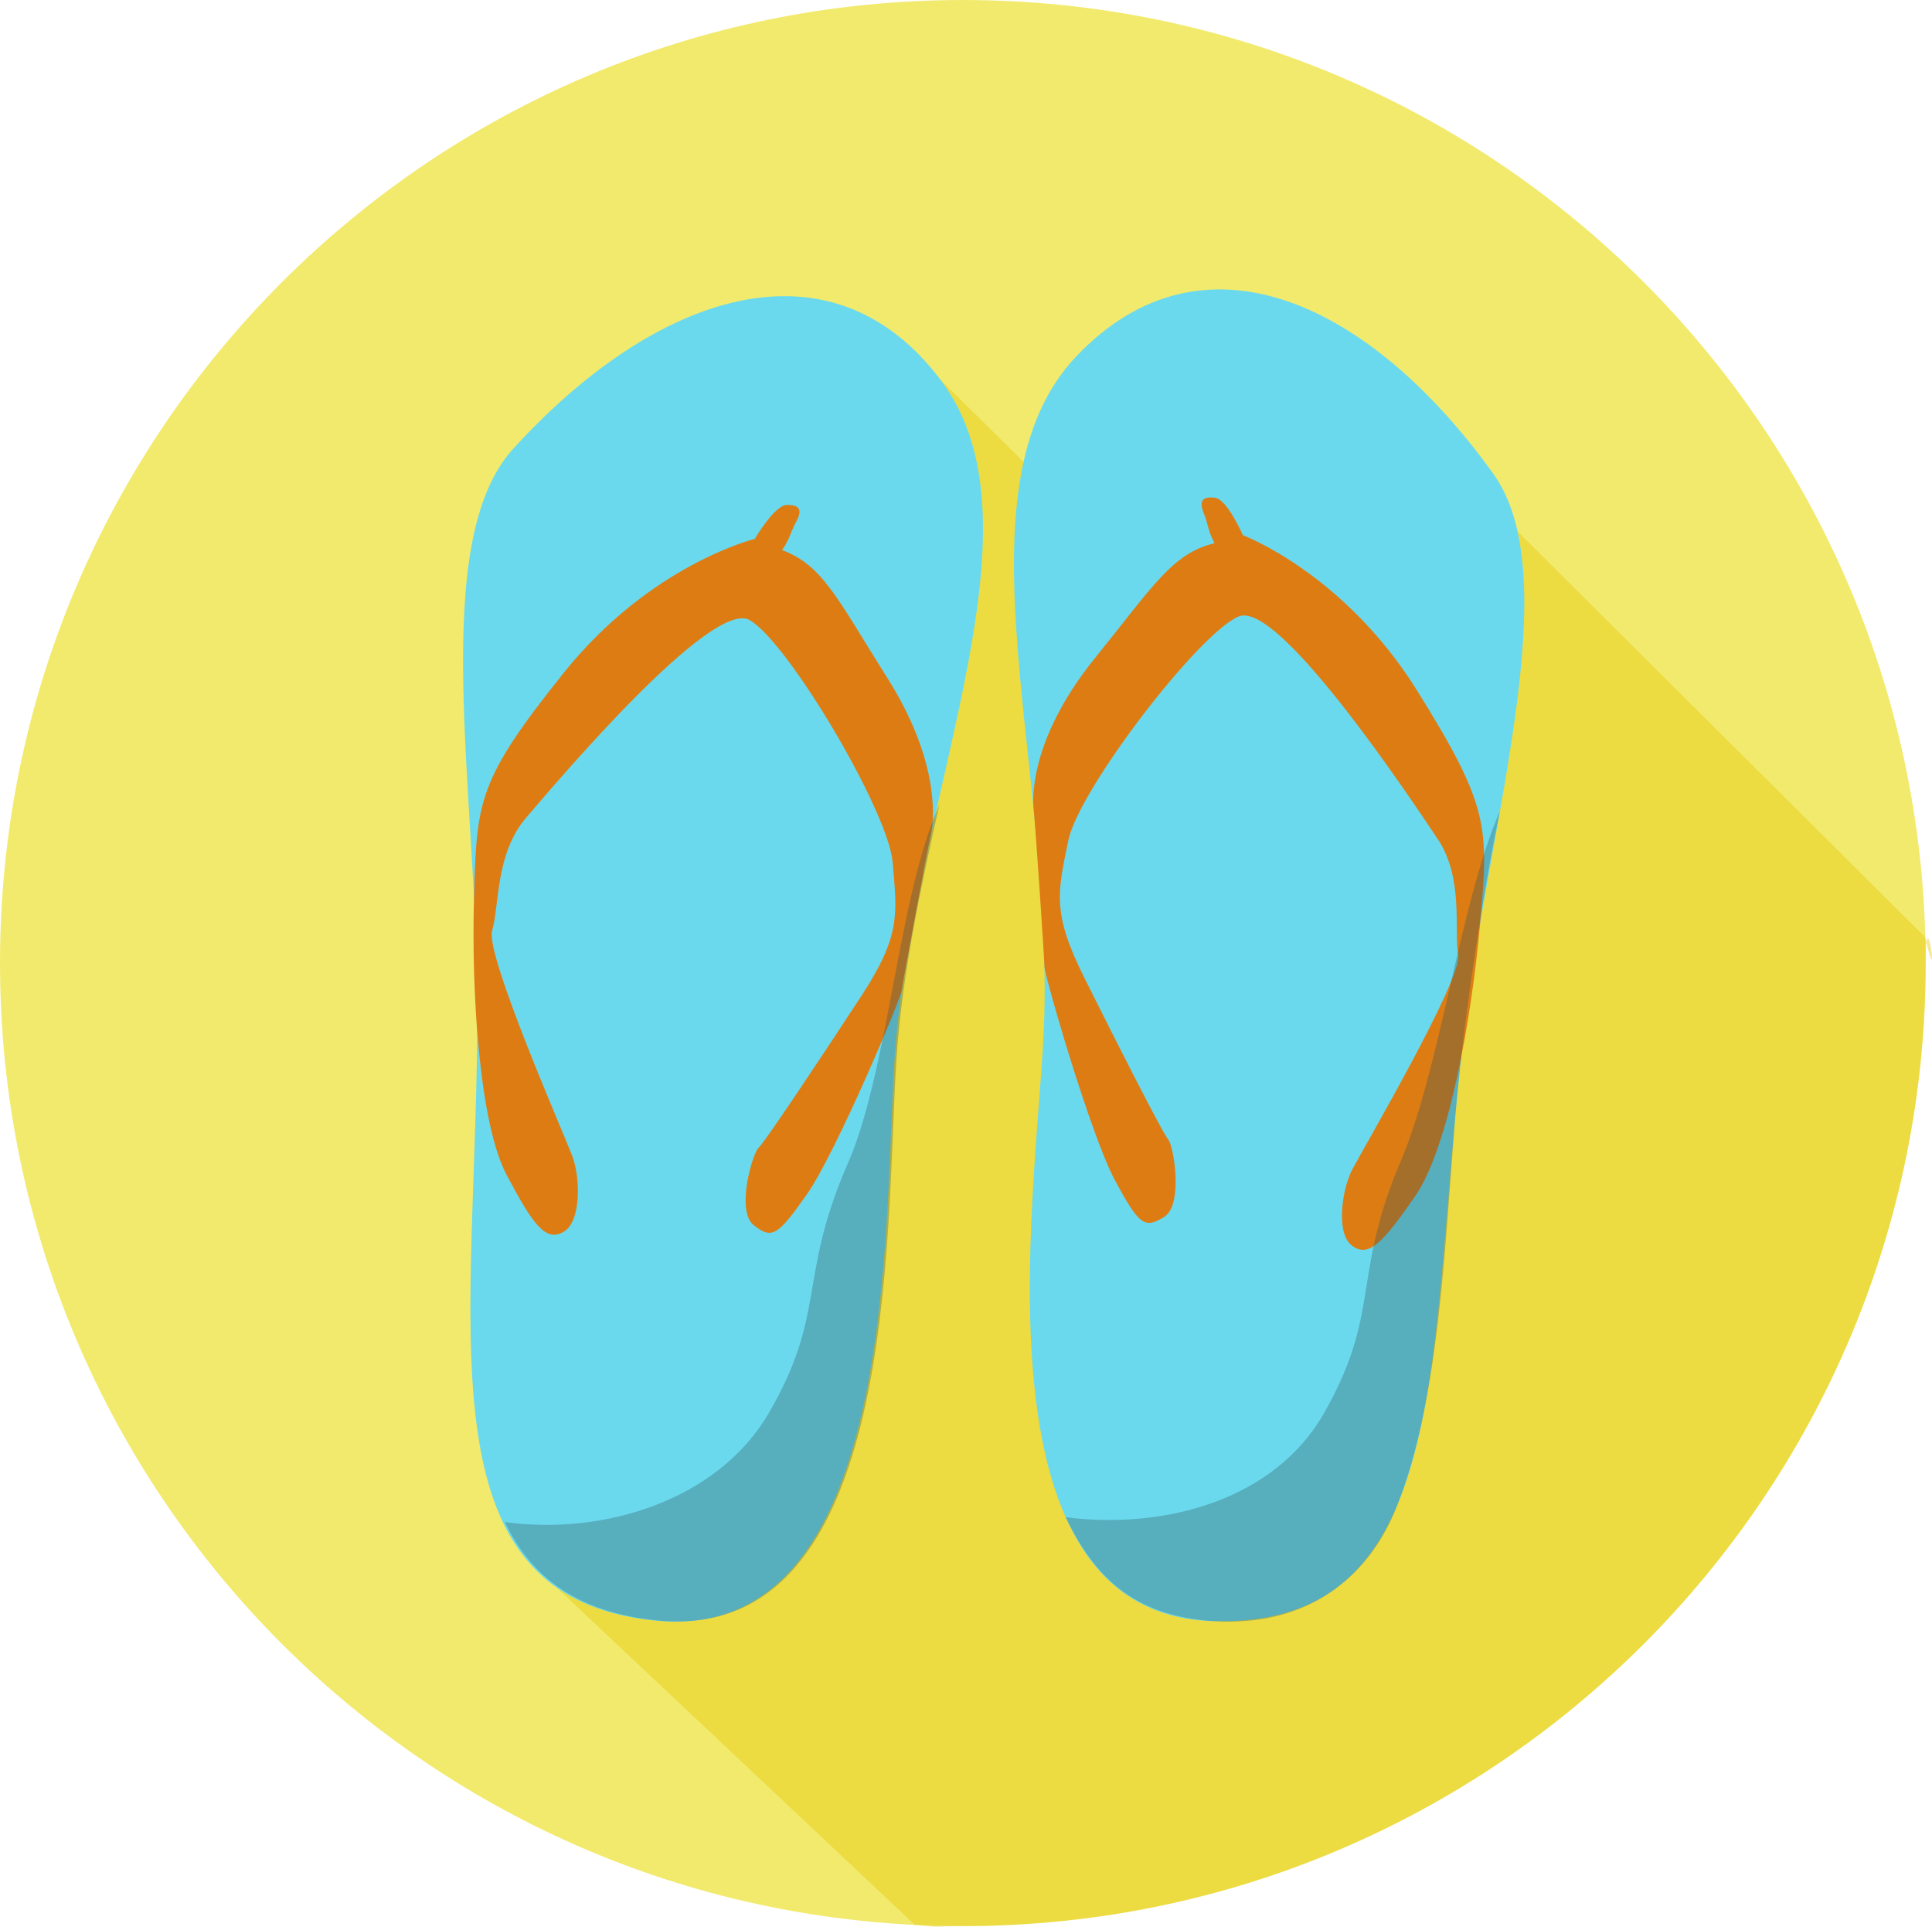
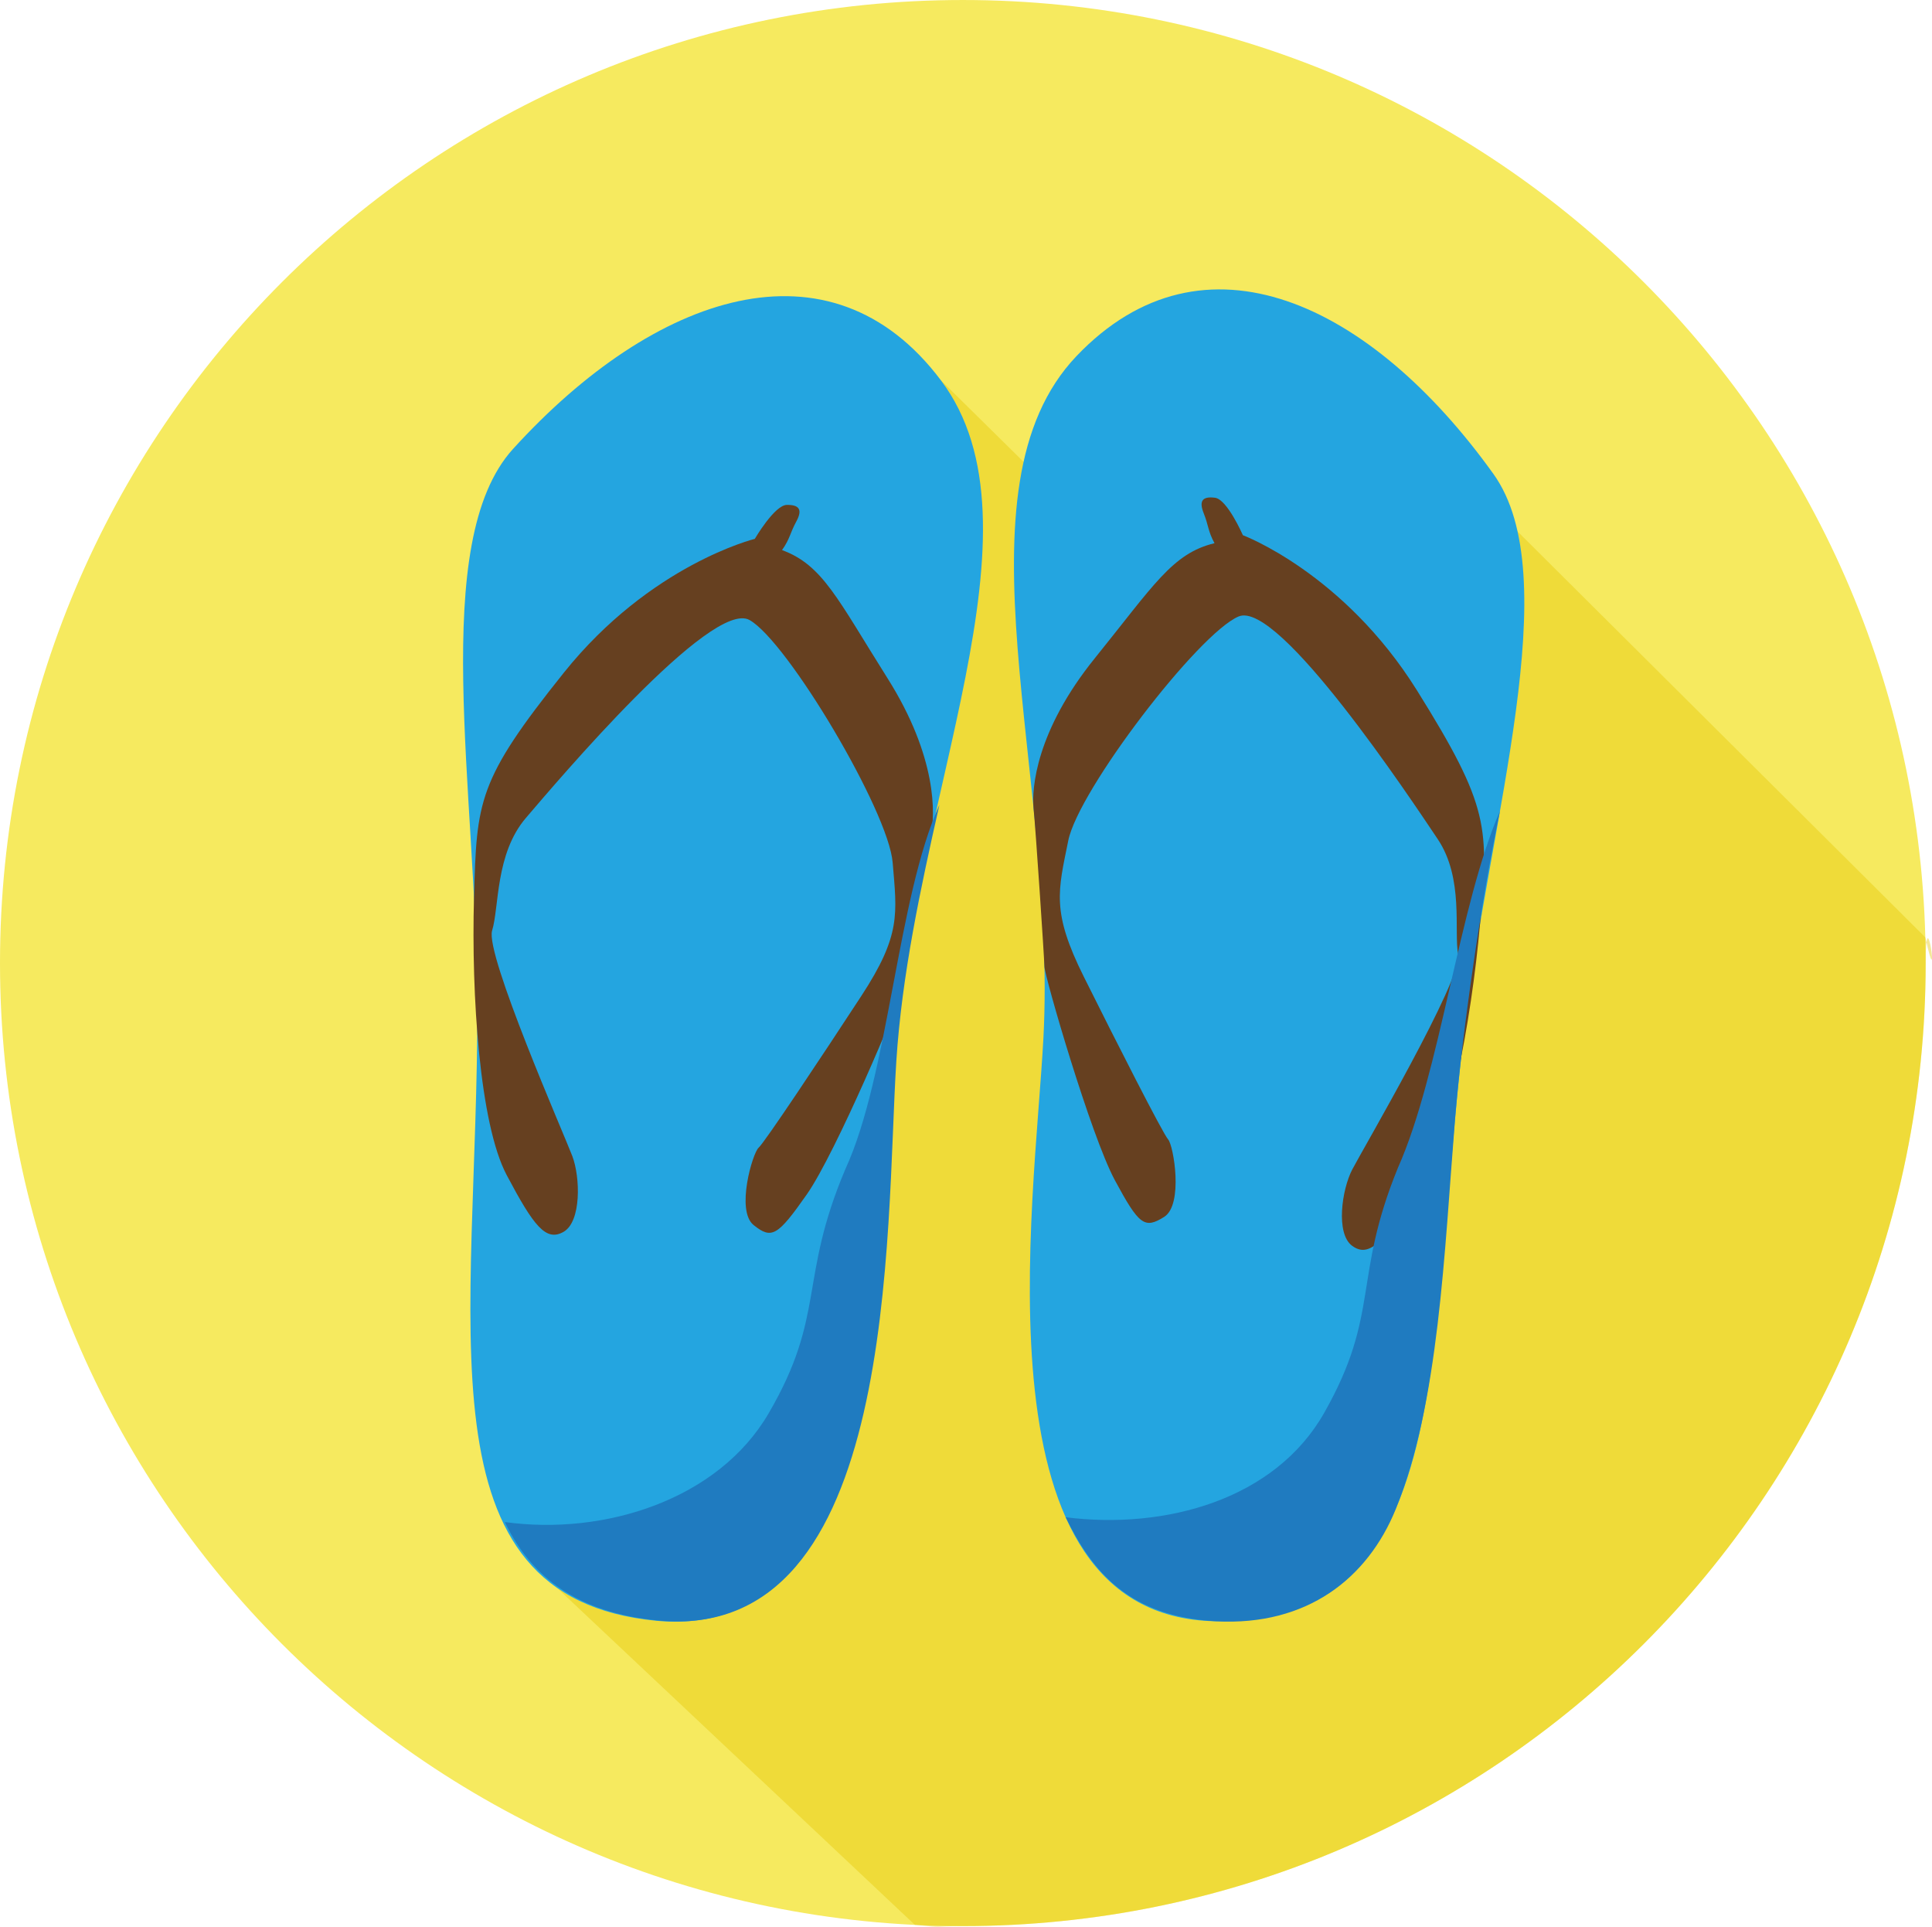
- <svg xmlns="http://www.w3.org/2000/svg" version="1.1" id="Layer_1" x="0px" y="0px" width="299.564px" height="298.681px" viewBox="0 0 299.564 298.681" enable-background="new 0 0 299.564 298.681" xml:space="preserve">
-   <circle fill="#F2EA6D" cx="149.291" cy="149.292" r="149.291" />
-   <path opacity="0.4" fill="#E3C500" d="M298.581,149.292c0-11.104,2.246,6.433-0.053-3.979l-99.16-98.69l-18.122,47.199  l-35.364-34.878L84.547,244.443l57.315,53.957c4.973,0.5,2.324,0.184,7.429,0.184C231.741,298.583,298.581,231.744,298.581,149.292z  " />
-   <path fill="#6BD9ED" d="M138.682,164.507c-1.689,26.179,0.504,90.335-36.918,86.744c-37.423-3.59-27.644-45.729-27.752-95.508  c-0.072-33.11-7.605-71.712,5.549-86.164c21.923-24.084,49.181-33.411,66.322-10.636S141.313,123.737,138.682,164.507z" />
-   <path fill="#DE7C14" d="M122.004,78.27c-1.912,0.025-4.968,5.264-4.968,5.264s-16.177,3.972-29.603,20.738  c-13.427,16.769-13.509,19.832-13.937,34.861c-0.428,15.054,0.874,35.109,5.065,43.022c4.192,7.912,6.09,10.386,8.837,8.799  c2.748-1.587,2.596-8.429,1.341-11.743c-1.256-3.313-13.551-31.324-12.435-34.948c1.115-3.623,0.473-11.894,5.241-17.464  s28.795-33.998,34.678-30.68c5.884,3.318,21.528,29.605,22.189,37.582c0.661,7.979,1.333,11.231-4.863,20.702  c-6.196,9.472-14.984,22.691-15.918,23.513c-0.935,0.821-3.57,9.763-0.775,12c2.795,2.237,3.71,1.709,8.243-4.758  c4.532-6.468,14.496-30.12,14.71-31.632c0.215-1.511,3.821-20.985,4.516-24.094c0.694-3.106,1.018-12.038-6.715-24.293  c-7.732-12.255-10.036-17.545-16.353-19.863c1.242-1.75,1.215-2.597,2.216-4.441S123.916,78.245,122.004,78.27z" />
-   <path opacity="0.33" fill="#2D565B" d="M145.656,124.777c-6.504,14.319-7.857,41.868-14.573,56.45  c-7.28,17.164-2.985,22.583-11.908,37.878c-7.786,13.348-25.406,18.985-40.898,16.842c4.102,8.599,11.325,14.069,23.783,15.267  c37.422,3.589,35.229-60.564,36.919-86.745C139.839,151.132,142.741,137.664,145.656,124.777z" />
-   <path fill="#6BD9ED" d="M161.788,160.871c-1.372,26.198-11.021,89.66,26.564,90.453s32.781-42.198,38.688-91.625  c3.928-32.878,15.904-70.339,4.523-86.224c-18.969-26.473-44.955-38.913-64.632-18.289  C147.255,75.81,163.923,120.07,161.788,160.871z" />
-   <path fill="#DE7C14" d="M188.396,77.162c1.896,0.247,4.32,5.807,4.32,5.807s15.604,5.828,26.987,24.047  c11.382,18.217,11.106,21.27,9.781,36.245c-1.328,15.001-4.956,34.77-10.041,42.14c-5.086,7.37-7.259,9.605-9.803,7.71  c-2.545-1.895-1.596-8.672,0.037-11.817c1.633-3.147,17.105-29.536,16.42-33.264c-0.686-3.729,0.915-11.867-3.172-17.956  c-4.087-6.088-24.639-37.12-30.869-34.51c-6.229,2.611-24.828,26.896-26.414,34.742s-2.632,11,2.419,21.128  c5.05,10.13,12.239,24.282,13.071,25.206c0.832,0.925,2.408,10.112-0.629,12.01c-3.036,1.896-3.884,1.266-7.633-5.687  c-3.747-6.951-10.889-31.604-10.925-33.13c-0.038-1.525-1.351-21.287-1.679-24.454c-0.328-3.168,0.391-12.075,9.498-23.346  c9.107-11.271,12.012-16.258,18.555-17.824c-1.029-1.883-0.904-2.721-1.684-4.67C185.858,77.591,186.5,76.915,188.396,77.162z" />
-   <path opacity="0.33" fill="#2D565B" d="M232.58,125.726c-6.329,14.397-9.274,40.614-15.813,55.275  c-7.07,17.253-2.71,22.62-11.446,38.022c-7.623,13.439-24.569,18.139-40.087,16.184c4.206,8.549,9.91,15.409,23.363,16.129  c14.078,0.753,23.457-6.685,27.801-17.342c6.738-16.535,7.529-39.666,9.222-60.616C226.695,160.057,229.822,138.647,232.58,125.726z  " />
+ <svg xmlns="http://www.w3.org/2000/svg" version="1.1" id="Layer_1" x="0px" y="0px" width="299.564px" height="298.682px" viewBox="0 0 299.564 298.682" enable-background="new 0 0 299.564 298.682" xml:space="preserve">
+   <circle fill="#F6EA5F" cx="149.291" cy="149.292" r="149.291" />
+   <path opacity="0.4" fill="#E3C500" enable-background="new    " d="M298.581,149.292c0-11.104,2.246,6.434-0.053-3.979  l-99.16-98.689l-18.122,47.199l-35.364-34.879L84.547,244.443l57.315,53.957c4.973,0.5,2.324,0.185,7.429,0.185  C231.741,298.583,298.581,231.744,298.581,149.292z" />
+   <path fill="#24A5E0" d="M138.682,164.507c-1.689,26.18,0.504,90.335-36.918,86.744c-37.425-3.59-27.646-45.729-27.752-95.508  c-0.072-33.11-7.605-71.712,5.549-86.164c21.923-24.084,49.181-33.411,66.32-10.637C163.024,81.718,141.313,123.738,138.682,164.507  z" />
+   <path fill="#664020" d="M122.004,78.27c-1.912,0.024-4.968,5.265-4.968,5.265s-16.177,3.972-29.603,20.737  c-13.429,16.77-13.511,19.832-13.938,34.86c-0.428,15.055,0.874,35.109,5.065,43.022c4.19,7.911,6.09,10.386,8.837,8.799  c2.748-1.587,2.596-8.43,1.341-11.743c-1.256-3.312-13.551-31.324-12.435-34.948c1.113-3.622,0.473-11.894,5.239-17.464  c4.77-5.569,28.795-33.998,34.68-30.68c5.884,3.317,21.526,29.604,22.188,37.582c0.661,7.979,1.333,11.23-4.863,20.701  c-6.194,9.473-14.982,22.69-15.918,23.514c-0.935,0.82-3.568,9.763-0.773,12c2.795,2.236,3.71,1.709,8.243-4.758  c4.53-6.469,14.494-30.12,14.71-31.633c0.215-1.511,3.819-20.984,4.516-24.094c0.694-3.105,1.018-12.038-6.715-24.293  c-7.732-12.256-10.036-17.546-16.354-19.863c1.242-1.75,1.217-2.598,2.218-4.44S123.916,78.245,122.004,78.27z" />
+   <path fill="#1F7BC0" d="M145.656,124.777c-6.504,14.318-7.857,41.868-14.573,56.45c-7.28,17.164-2.983,22.583-11.908,37.878  c-7.784,13.349-25.404,18.984-40.896,16.843c4.102,8.599,11.325,14.068,23.783,15.267c37.422,3.589,35.229-60.563,36.919-86.745  C139.839,151.132,142.741,137.664,145.656,124.777z" />
+   <path fill="#24A5E0" d="M161.788,160.871c-1.372,26.197-11.021,89.66,26.564,90.453s32.779-42.198,38.688-91.625  c3.928-32.878,15.904-70.34,4.523-86.225c-18.971-26.474-44.955-38.913-64.632-18.289C147.254,75.81,163.923,120.07,161.788,160.871  z" />
+   <path fill="#664020" d="M188.396,77.162c1.896,0.247,4.318,5.807,4.318,5.807s15.604,5.828,26.987,24.048  c11.382,18.217,11.106,21.271,9.781,36.244c-1.328,15.001-4.956,34.771-10.041,42.141c-5.086,7.37-7.259,9.604-9.803,7.711  c-2.546-1.896-1.598-8.673,0.035-11.817c1.635-3.146,17.105-29.536,16.422-33.264c-0.688-3.729,0.914-11.867-3.174-17.956  c-4.087-6.088-24.639-37.12-30.867-34.511c-6.229,2.61-24.828,26.896-26.414,34.742c-1.586,7.847-2.634,11,2.419,21.128  c5.05,10.13,12.237,24.281,13.069,25.206s2.408,10.111-0.629,12.01c-3.036,1.896-3.884,1.267-7.633-5.688  c-3.747-6.951-10.889-31.604-10.925-33.13c-0.038-1.524-1.353-21.287-1.679-24.454c-0.328-3.168,0.391-12.075,9.498-23.346  c9.105-11.271,12.012-16.259,18.555-17.824c-1.029-1.883-0.904-2.721-1.686-4.67C185.858,77.591,186.5,76.915,188.396,77.162z" />
+   <path fill="#1F7BC0" d="M232.58,125.726c-6.329,14.396-9.272,40.613-15.812,55.274c-7.07,17.253-2.71,22.62-11.446,38.021  c-7.623,13.438-24.569,18.14-40.087,16.185c4.206,8.549,9.91,15.409,23.363,16.129c14.076,0.753,23.457-6.686,27.801-17.342  c6.736-16.535,7.527-39.666,9.222-60.616C226.695,160.057,229.822,138.647,232.58,125.726z" />
</svg>
